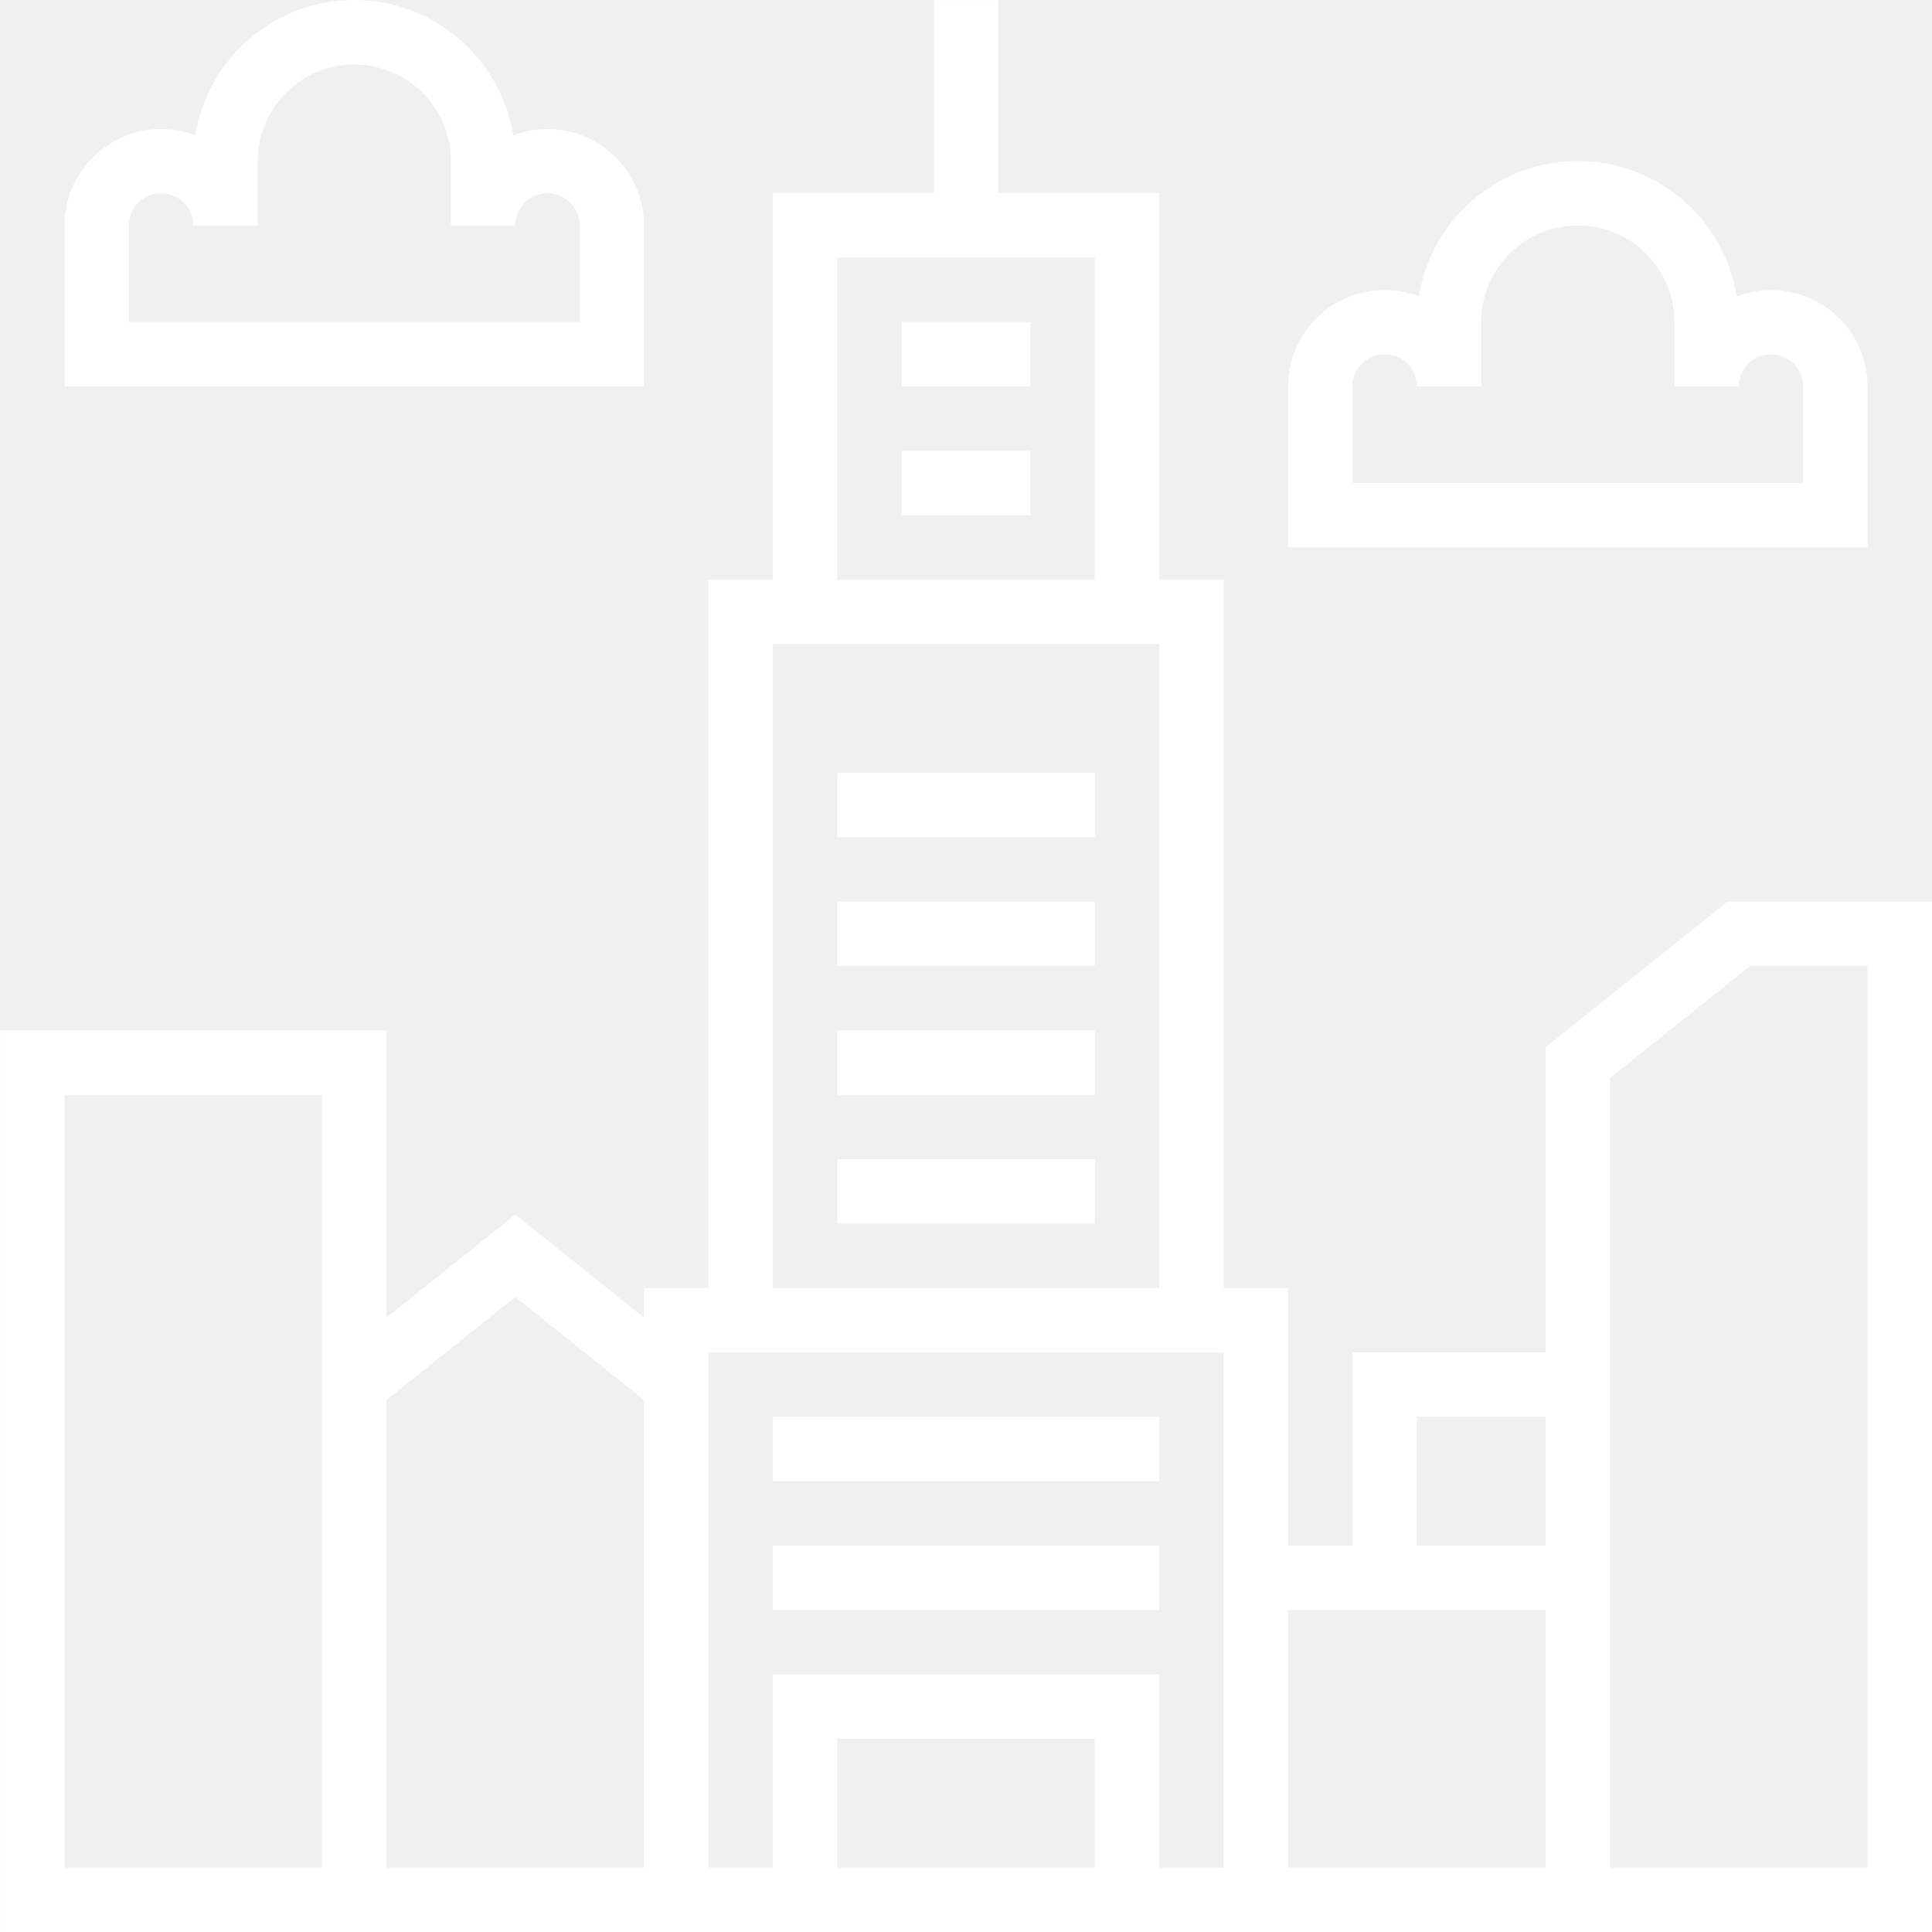
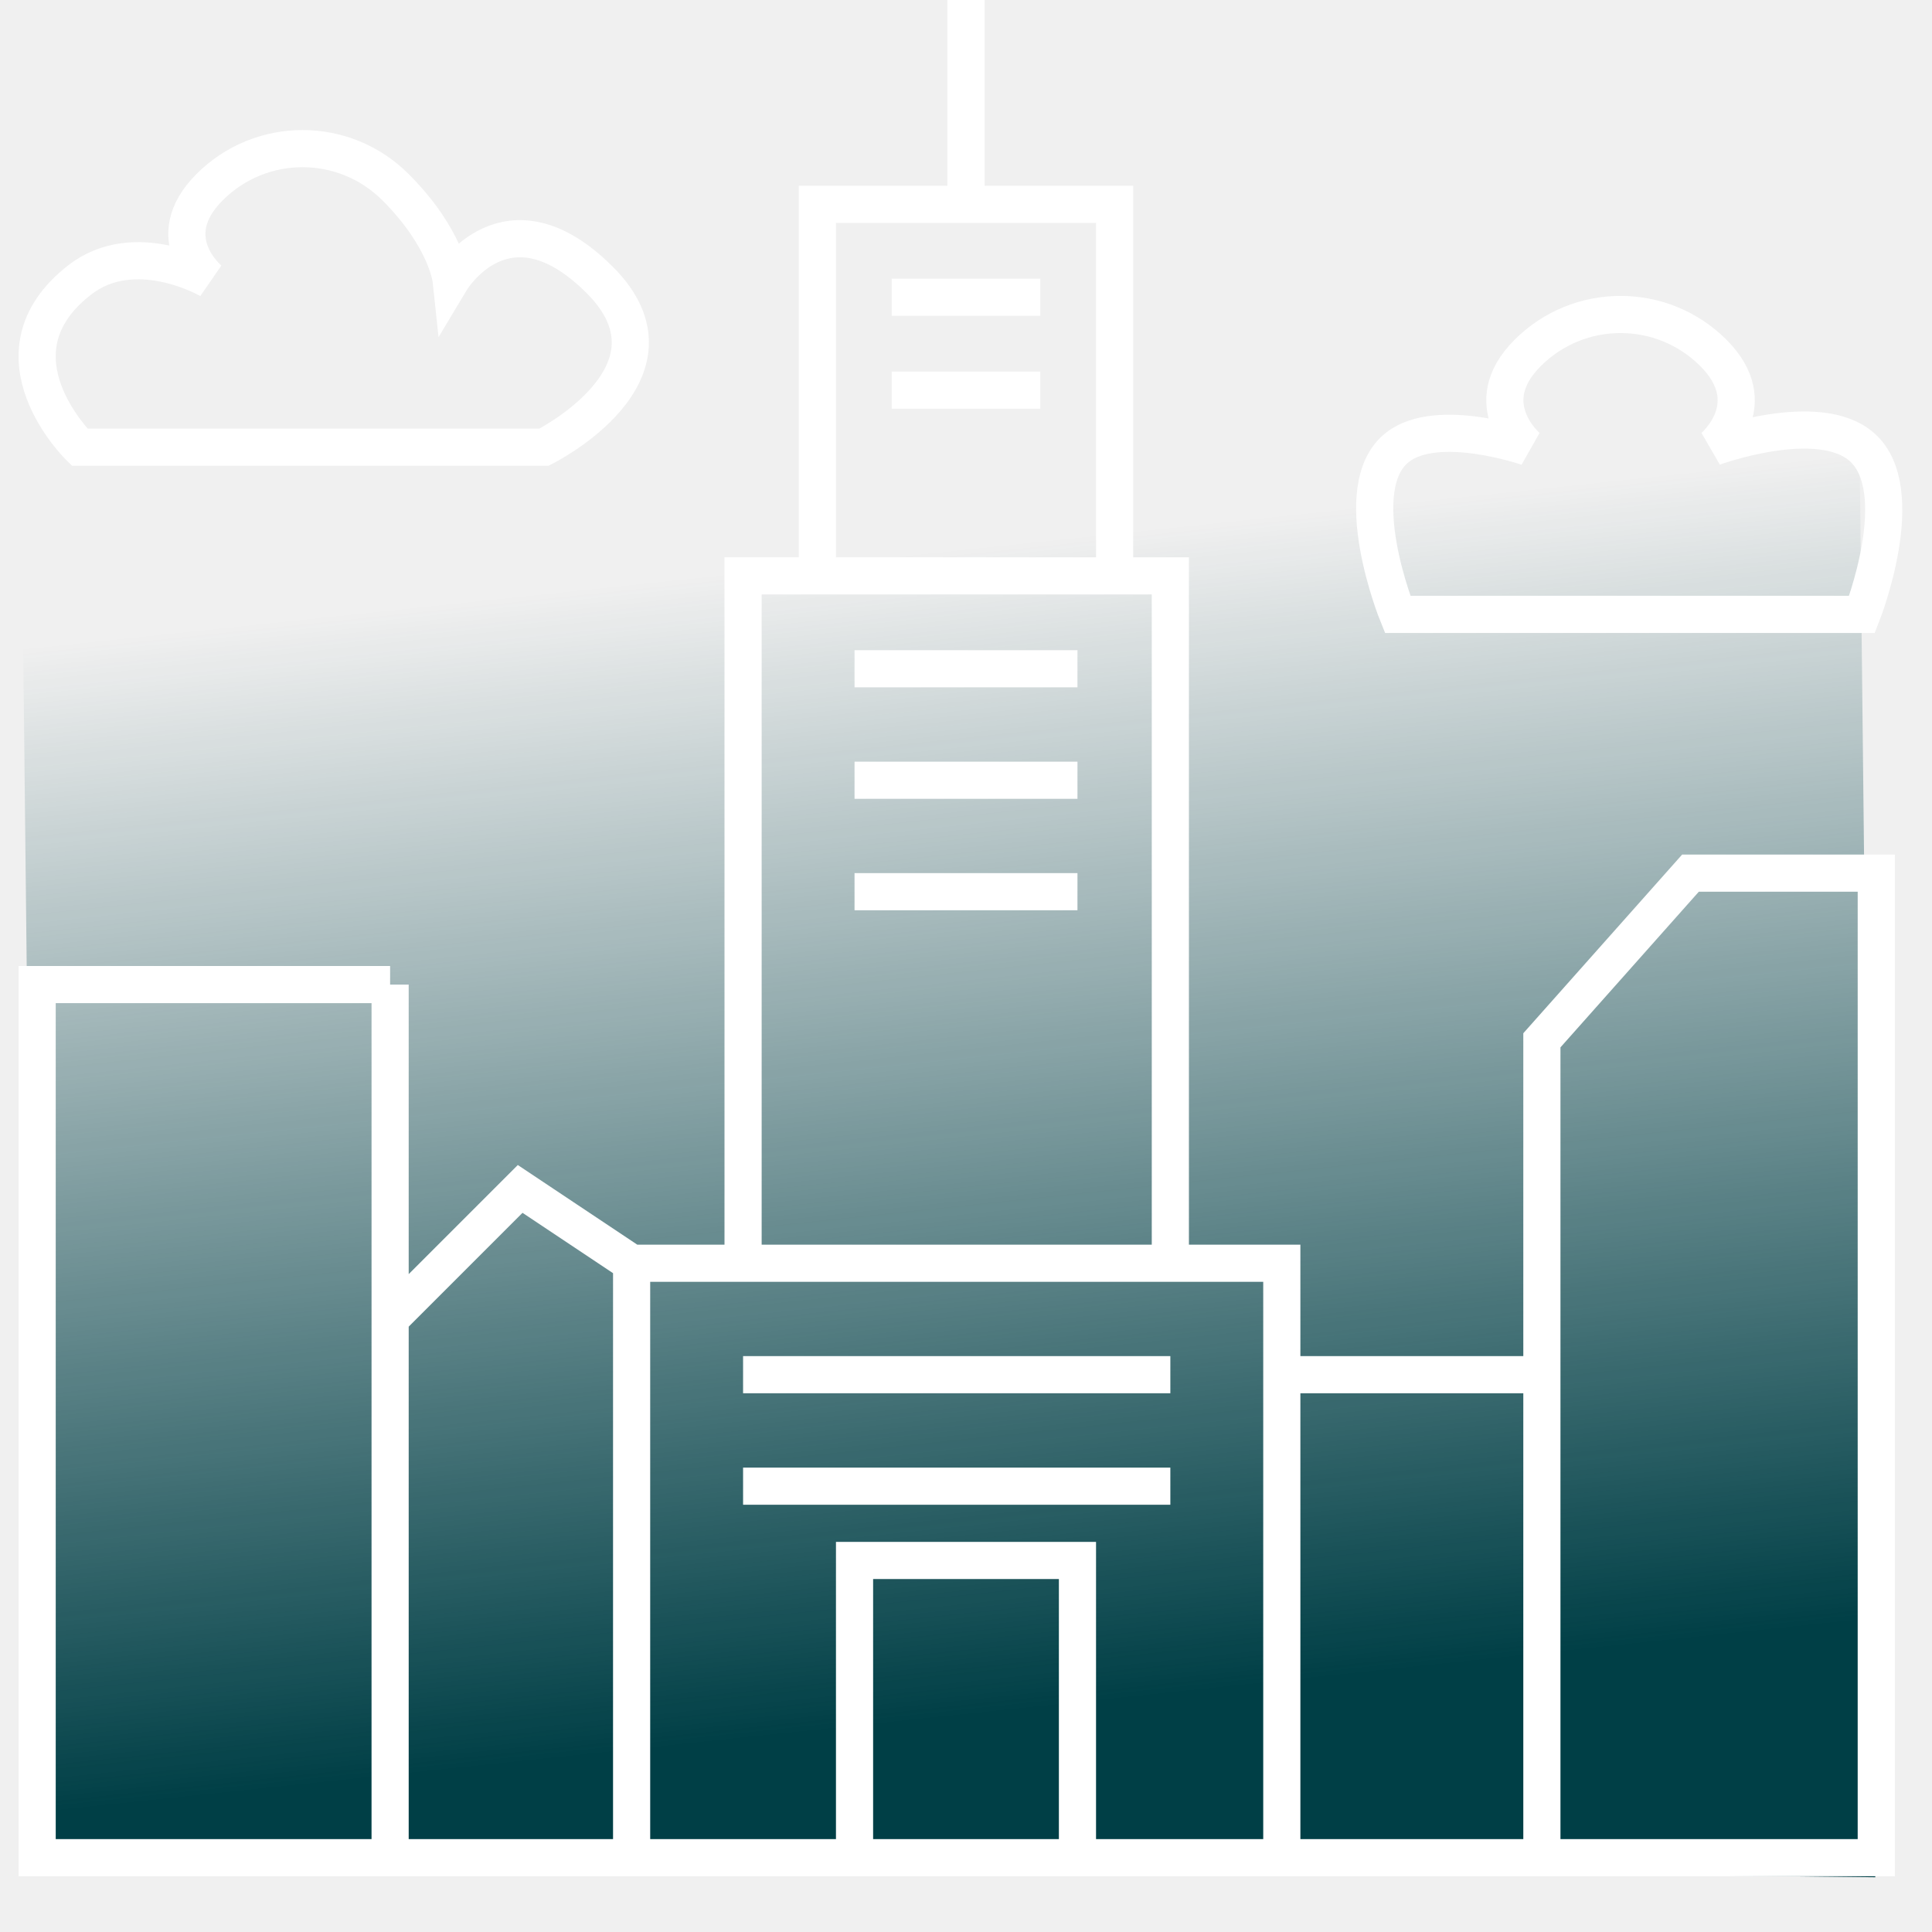
- <svg xmlns="http://www.w3.org/2000/svg" fill="#fff" viewBox="0 0 480 480" style="fill-rule:evenodd;clip-rule:evenodd;stroke-linejoin:round;stroke-miterlimit:2;">
-   <rect x="192.014" y="384.003" width="95.996" height="15.999" style="fill-rule:nonzero;" />
-   <rect x="192.014" y="352.004" width="95.996" height="15.999" style="fill-rule:nonzero;" />
-   <rect x="208.013" y="288.007" width="63.997" height="15.999" style="fill-rule:nonzero;" />
-   <rect x="208.013" y="256.009" width="63.997" height="15.999" style="fill-rule:nonzero;" />
-   <rect x="208.013" y="224.01" width="63.997" height="15.999" style="fill-rule:nonzero;" />
-   <rect x="208.013" y="192.011" width="63.997" height="15.999" style="fill-rule:nonzero;" />
-   <rect x="224.012" y="112.015" width="31.999" height="15.999" style="fill-rule:nonzero;" />
-   <rect x="224.012" y="80.016" width="31.999" height="15.999" style="fill-rule:nonzero;" />
-   <path d="M384.006,260.169L384.006,336.005L336.008,336.005L336.008,384.003L320.008,384.003L320.008,320.006L304.009,320.006L304.009,144.013L288.01,144.013L288.01,48.017L248.011,48.017L248.011,0.02L232.012,0.02L232.012,48.017L192.014,48.017L192.014,144.013L176.014,144.013L176.014,320.006L160.015,320.006L160.015,327.357L128.017,301.761L96.018,327.357L96.018,256.009L0.022,256.009L0.022,479.999L480.001,479.999L480.001,224.01L429.195,224.01L384.006,260.169ZM352.007,352.004L384.006,352.004L384.006,384.003L352.007,384.003L352.007,352.004ZM208.013,64.017L272.01,64.017L272.01,144.013L208.013,144.013L208.013,64.017ZM192.014,160.013L288.01,160.013L288.01,320.006L192.014,320.006L192.014,160.013ZM80.019,464L16.021,464L16.021,272.008L80.019,272.008L80.019,464ZM160.015,464L96.018,464L96.018,347.845L128.017,322.248L160.015,347.845L160.015,464ZM208.013,464L208.013,432.001L272.01,432.001L272.01,464L208.013,464ZM304.009,464L288.01,464L288.01,416.002L192.014,416.002L192.014,464L176.014,464L176.014,336.005L304.009,336.005L304.009,464ZM384.006,464L320.008,464L320.008,400.002L384.006,400.002L384.006,464ZM464.002,240.009L464.002,464L400.005,464L400.005,267.848L434.808,240.009L464.002,240.009Z" style="fill-rule:nonzero;" />
-   <path d="M160.015,56.017C160,48.139 156.121,40.768 149.629,36.295C143.141,31.823 134.872,30.823 127.505,33.62C124.372,14.242 107.646,0 88.018,0C68.39,0 51.66,14.242 48.532,33.62C41.161,30.823 32.892,31.823 26.404,36.295C19.916,40.768 16.033,48.139 16.021,56.017L16.021,96.015L160.015,96.015L160.015,56.017ZM144.016,80.016L32.021,80.016L32.021,56.017C32.021,51.599 35.602,48.017 40.02,48.017C44.438,48.017 48.02,51.599 48.02,56.017L64.019,56.017L64.019,40.018C64.019,26.764 74.761,16.019 88.018,16.019C101.272,16.019 112.017,26.764 112.017,40.018L112.017,56.017L128.017,56.017C128.017,51.599 131.598,48.017 136.016,48.017C140.434,48.017 144.016,51.599 144.016,56.017L144.016,80.016Z" style="fill-rule:nonzero;" />
-   <path d="M464.002,96.015C463.987,88.137 460.108,80.766 453.616,76.294C447.128,71.821 438.859,70.821 431.492,73.618C428.359,54.24 411.633,39.998 392.005,39.998C372.377,39.998 355.647,54.24 352.519,73.618C345.148,70.821 336.879,71.821 330.391,76.294C323.903,80.766 320.02,88.137 320.008,96.015L320.008,136.014L464.002,136.014L464.002,96.015ZM448.003,120.014L336.008,120.014L336.008,96.015C336.008,91.598 339.589,88.016 344.007,88.016C348.425,88.016 352.007,91.598 352.007,96.015L368.006,96.015L368.006,80.016C368.006,66.763 378.748,56.017 392.005,56.017C405.259,56.017 416.004,66.763 416.004,80.016L416.004,96.015L432.004,96.015C432.004,91.598 435.585,88.016 440.003,88.016C444.421,88.016 448.003,91.598 448.003,96.015L448.003,120.014Z" style="fill-rule:nonzero;" />
+ <svg xmlns="http://www.w3.org/2000/svg" width="52" height="52" viewBox="0 0 52 52" fill="none">
+   <mask id="mask0" style="mask-type:alpha" maskUnits="userSpaceOnUse" x="0" y="0" width="52" height="52">
+     <rect width="52" height="52" fill="#C4C4C4" />
+   </mask>
+   <g mask="url(#mask0)">
+     <g style="mix-blend-mode:darken">
+       <path d="M0.982 49.982L0.526 8.474L50.017 9.018L50.474 50.526L0.982 49.982Z" fill="url(#paint0_linear)" />
+     </g>
+     <path d="M10.5 26.5H1V50H10.5M10.5 26.5V35.5L14 32L17 34M10.5 26.5V50M17 34V50M17 34H20M34.5 37V34H31.5M34.5 37H41.5M34.5 37V50M41.5 37V28L45.5 23.5H50.5V50H41.5M41.5 37V50M10.5 50H17M17 50H29M34.5 50H41.5M34.5 50H29M20 34V15.5H22M20 34H31.5M31.5 34V15.5H30M22 15.5V5.5H26M22 15.5H30M30 15.5V5.5H26M26 5.5V0M20 37H31.5M20 40H31.5M23 49.5V43.5V42H29V50M23 18H29M23 21H29M23 24H29M24 8H28M24 10.5H28" stroke="white" />
+     <path d="M14.643 12.036H3.643H2.143C2.143 12.036 -0.429 9.536 2.143 7.536C3.643 6.369 5.643 7.536 5.643 7.536C5.643 7.536 4.262 6.416 5.643 5.036C7.024 3.655 9.262 3.655 10.643 5.036C12.024 6.416 12.143 7.536 12.143 7.536C12.143 7.536 13.643 5.036 16.143 7.536C18.643 10.036 14.643 12.036 14.643 12.036Z" stroke="white" />
+     <path d="M50.117 16.536H39.117H37.617C37.617 16.536 36.229 13.114 37.617 12.036C38.695 11.196 41.117 12.036 41.117 12.036C41.117 12.036 39.736 10.881 41.117 9.5C42.497 8.119 44.736 8.119 46.117 9.5C47.497 10.881 46.117 12.036 46.117 12.036C46.117 12.036 48.949 10.998 50.117 12.036C51.43 13.203 50.117 16.536 50.117 16.536Z" stroke="white" />
+   </g>
+   <defs>
+     <linearGradient id="paint0_linear" x1="50.398" y1="43.608" x2="46.426" y2="6.043" gradientUnits="userSpaceOnUse">
+       <stop stop-color="#003F46" />
+       <stop offset="0.828" stop-color="#003F46" stop-opacity="0" />
+     </linearGradient>
+   </defs>
</svg>
